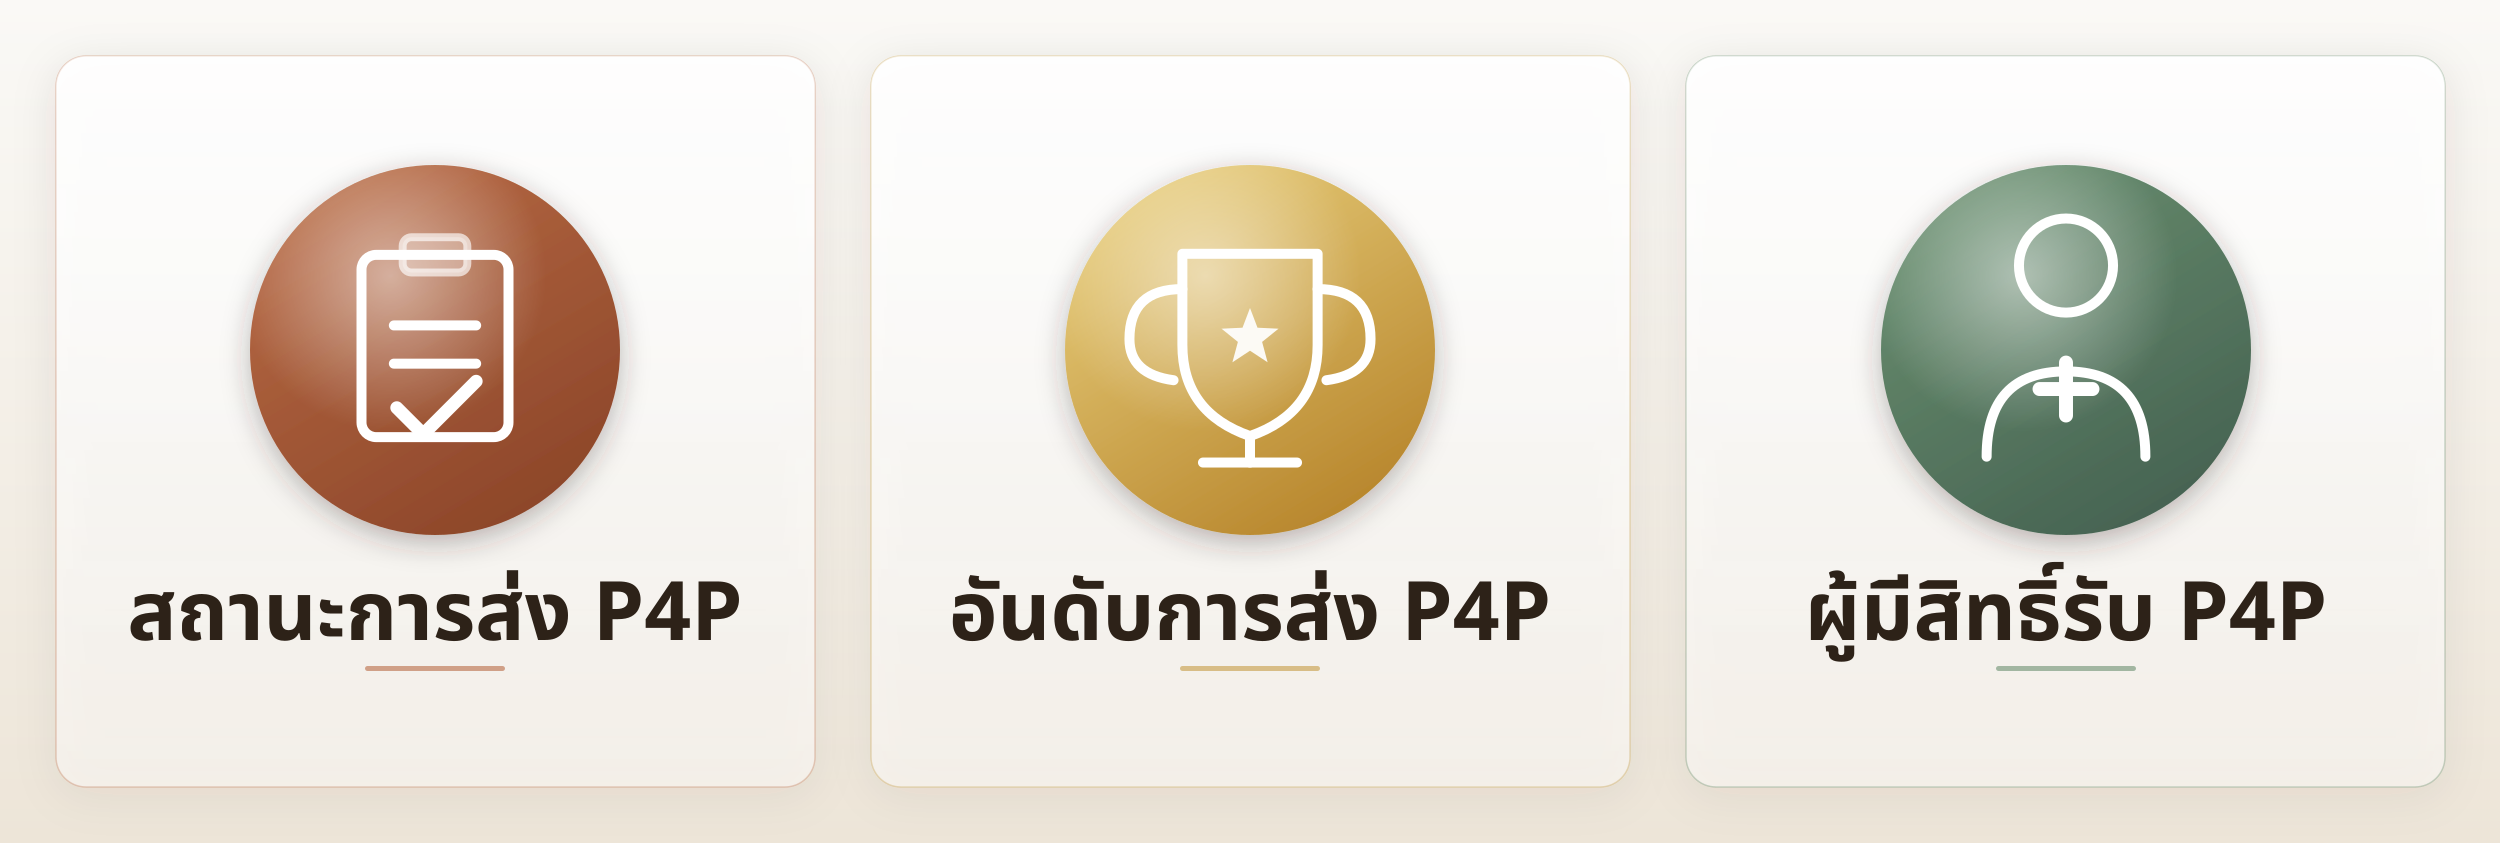
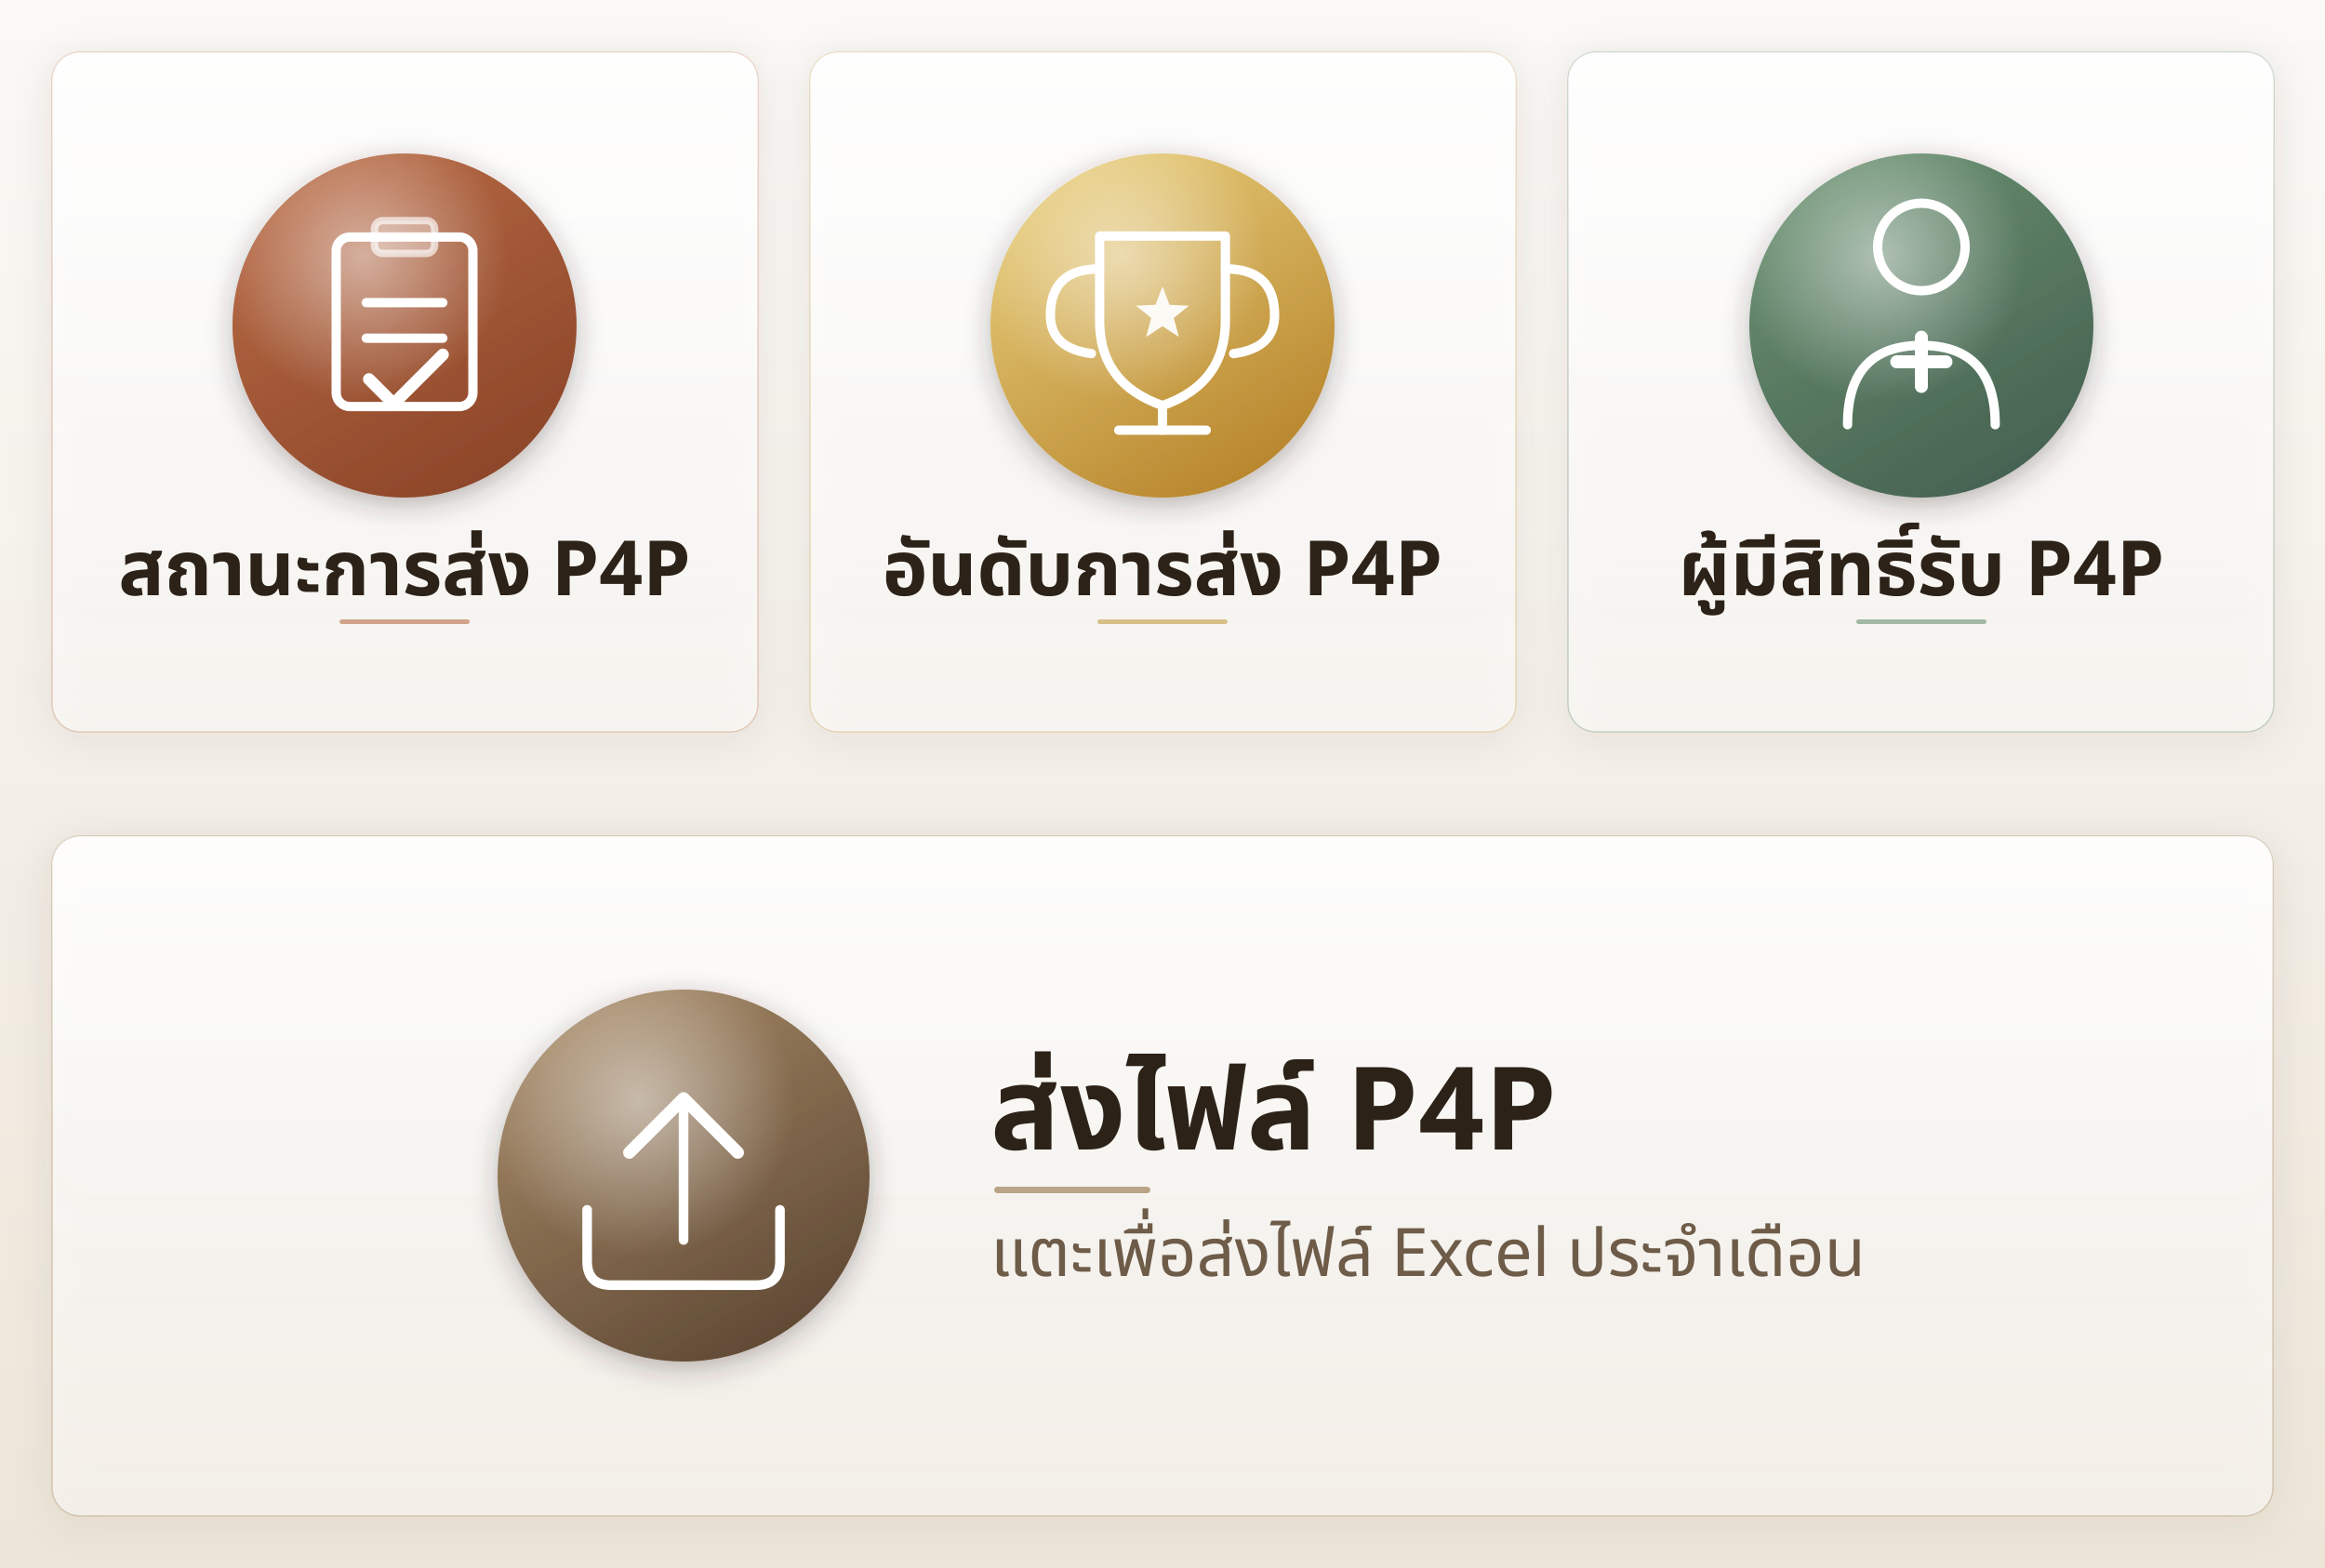
- <svg xmlns="http://www.w3.org/2000/svg" viewBox="0 0 2500 843">
+ <svg xmlns="http://www.w3.org/2000/svg" viewBox="0 0 2500 1686">
  <defs>
    <linearGradient id="bg" x1="0" y1="0" x2="0" y2="1">
      <stop offset="0%" stop-color="#FAF9F6" />
      <stop offset="100%" stop-color="#EDE5D8" />
    </linearGradient>
    <linearGradient id="glass" x1="0" y1="0" x2="0" y2="1">
      <stop offset="0%" stop-color="#FFFFFF" stop-opacity="0.80" />
      <stop offset="100%" stop-color="#FFFFFF" stop-opacity="0.44" />
    </linearGradient>
    <linearGradient id="sheen" x1="0" y1="0" x2="0" y2="1">
      <stop offset="0%" stop-color="#FFFFFF" stop-opacity="0.55" />
      <stop offset="100%" stop-color="#FFFFFF" stop-opacity="0" />
    </linearGradient>
    <linearGradient id="copper" x1="0.2" y1="0" x2="0.8" y2="1">
      <stop offset="0%" stop-color="#B86A44" />
      <stop offset="100%" stop-color="#8A4428" />
    </linearGradient>
    <linearGradient id="gold" x1="0.2" y1="0" x2="0.8" y2="1">
      <stop offset="0%" stop-color="#E8CE7C" />
      <stop offset="100%" stop-color="#B58228" />
    </linearGradient>
    <linearGradient id="sage" x1="0.2" y1="0" x2="0.8" y2="1">
      <stop offset="0%" stop-color="#6A9070" />
      <stop offset="100%" stop-color="#446050" />
    </linearGradient>
+     <linearGradient id="clay" x1="0.2" y1="0" x2="0.8" y2="1">
+       <stop offset="0%" stop-color="#A68966" />
+       <stop offset="100%" stop-color="#5C4632" />
+     </linearGradient>
    <radialGradient id="lens" cx="38%" cy="30%" r="60%">
      <stop offset="0%" stop-color="#FFFFFF" stop-opacity="0.50" />
      <stop offset="70%" stop-color="#FFFFFF" stop-opacity="0" />
    </radialGradient>
    <filter id="cs" x="-6%" y="-6%" width="112%" height="120%">
      <feDropShadow dx="0" dy="10" stdDeviation="22" flood-color="#4B3D33" flood-opacity="0.13" />
    </filter>
    <filter id="is" x="-28%" y="-28%" width="156%" height="156%">
      <feDropShadow dx="0" dy="8" stdDeviation="14" flood-color="#3A2F27" flood-opacity="0.32" />
    </filter>
  </defs>
-   <rect width="2500" height="843" fill="url(#bg)" />
+   <rect width="2500" height="1686" fill="url(#bg)" />
  <rect x="56" y="56" width="759" height="731" rx="30" fill="url(#glass)" stroke="#B86A44" stroke-opacity="0.30" stroke-width="1.5" filter="url(#cs)" />
  <rect x="56" y="56" width="759" height="400" rx="30" fill="url(#sheen)" />
  <circle cx="435" cy="350" r="185" fill="url(#copper)" filter="url(#is)" />
  <circle cx="435" cy="350" r="185" fill="url(#lens)" />
  <g transform="translate(435,346) scale(1.47)" fill="none" stroke="#FFFFFF" stroke-width="6.8" stroke-linecap="round" stroke-linejoin="round">
    <rect x="-50" y="-62" width="100" height="124" rx="10" />
    <rect x="-22" y="-74" width="44" height="24" rx="6" fill="#FFFFFF" fill-opacity="0.28" stroke="#FFFFFF" stroke-opacity="0.65" stroke-width="5.4" />
    <line x1="-28" y1="-14" x2="28" y2="-14" />
    <line x1="-28" y1="12" x2="28" y2="12" />
    <polyline points="-26,42 -8,60 28,24" stroke-width="8.8" fill="none" />
  </g>
  <text x="435" y="640" text-anchor="middle" font-family="'Noto Sans Thai',sans-serif" font-size="82" font-weight="700" fill="#2D2218">สถานะการส่ง P4P</text>
  <rect x="365" y="666" width="140" height="5" rx="2.5" fill="#B86A44" opacity="0.6" />
  <rect x="871" y="56" width="759" height="731" rx="30" fill="url(#glass)" stroke="#C49B43" stroke-opacity="0.32" stroke-width="1.5" filter="url(#cs)" />
  <rect x="871" y="56" width="759" height="400" rx="30" fill="url(#sheen)" />
  <circle cx="1250" cy="350" r="185" fill="url(#gold)" filter="url(#is)" />
  <circle cx="1250" cy="350" r="185" fill="url(#lens)" />
  <g transform="translate(1250,342) scale(1.47)" fill="none" stroke="#FFFFFF" stroke-width="6.8" stroke-linecap="round" stroke-linejoin="round">
    <path d="M-46,-60 h92 v62 q0,46 -46,62 q-46,-16 -46,-62 z" />
    <path d="M-46,-36 q-36,0 -36,34 q0,24 30,28" />
    <path d="M46,-36 q36,0 36,34 q0,24 -30,28" />
    <line x1="0" y1="64" x2="0" y2="82" />
    <line x1="-32" y1="82" x2="32" y2="82" />
  </g>
  <polygon transform="translate(1250,338)" points="0,-30 7.5,-10.3 28.5,-9.3 12.1,3.9 17.6,24.3 0,12.7 -17.6,24.3 -12.1,3.9 -28.5,-9.3 -7.5,-10.3" fill="#FFFFFF" opacity="0.92" />
  <text x="1250" y="640" text-anchor="middle" font-family="'Noto Sans Thai',sans-serif" font-size="82" font-weight="700" fill="#2D2218">อันดับการส่ง P4P</text>
  <rect x="1180" y="666" width="140" height="5" rx="2.5" fill="#C49B43" opacity="0.6" />
  <rect x="1686" y="56" width="759" height="731" rx="30" fill="url(#glass)" stroke="#6A9070" stroke-opacity="0.35" stroke-width="1.5" filter="url(#cs)" />
  <rect x="1686" y="56" width="759" height="400" rx="30" fill="url(#sheen)" />
  <circle cx="2066" cy="350" r="185" fill="url(#sage)" filter="url(#is)" />
  <circle cx="2066" cy="350" r="185" fill="url(#lens)" />
  <g transform="translate(2066,342) scale(1.47)" fill="none" stroke="#FFFFFF" stroke-width="6.8" stroke-linecap="round" stroke-linejoin="round">
    <circle cx="0" cy="-52" r="32" />
    <path d="M-54,78 q0,-58 54,-58 q54,0 54,58" />
    <line x1="0" y1="14" x2="0" y2="50" stroke-width="9.5" />
    <line x1="-18" y1="32" x2="18" y2="32" stroke-width="9.5" />
  </g>
  <text x="2066" y="640" text-anchor="middle" font-family="'Noto Sans Thai',sans-serif" font-size="82" font-weight="700" fill="#2D2218">ผู้มีสิทธิ์รับ P4P</text>
  <rect x="1996" y="666" width="140" height="5" rx="2.5" fill="#6A9070" opacity="0.6" />
+   <rect x="56" y="899" width="2388" height="731" rx="30" fill="url(#glass)" stroke="#A68966" stroke-opacity="0.38" stroke-width="1.5" filter="url(#cs)" />
+   <rect x="56" y="899" width="2388" height="330" rx="30" fill="url(#sheen)" />
+   <circle cx="735" cy="1264" r="200" fill="url(#clay)" filter="url(#is)" />
+   <circle cx="735" cy="1264" r="200" fill="url(#lens)" />
+   <g transform="translate(735,1262) scale(1.62)" fill="none" stroke="#FFFFFF" stroke-width="6.4" stroke-linecap="round" stroke-linejoin="round">
+     <path d="M-64,24 v34 q0,16 16,16 h96 q16,0 16,-16 v-34" />
+     <line x1="0" y1="44" x2="0" y2="-48" />
+     <polyline points="-36,-14 0,-50 36,-14" stroke-width="8.2" />
+   </g>
+   <text x="1065" y="1236" font-family="'Noto Sans Thai',sans-serif" font-size="124" font-weight="700" fill="#2D2218">ส่งไฟล์ P4P</text>
+   <rect x="1069" y="1276" width="168" height="7" rx="3.5" fill="#A68966" opacity="0.75" />
+   <text x="1065" y="1372" font-family="'Noto Sans Thai',sans-serif" font-size="72" font-weight="400" fill="#6E5C49">แตะเพื่อส่งไฟล์ Excel ประจำเดือน</text>
</svg>
